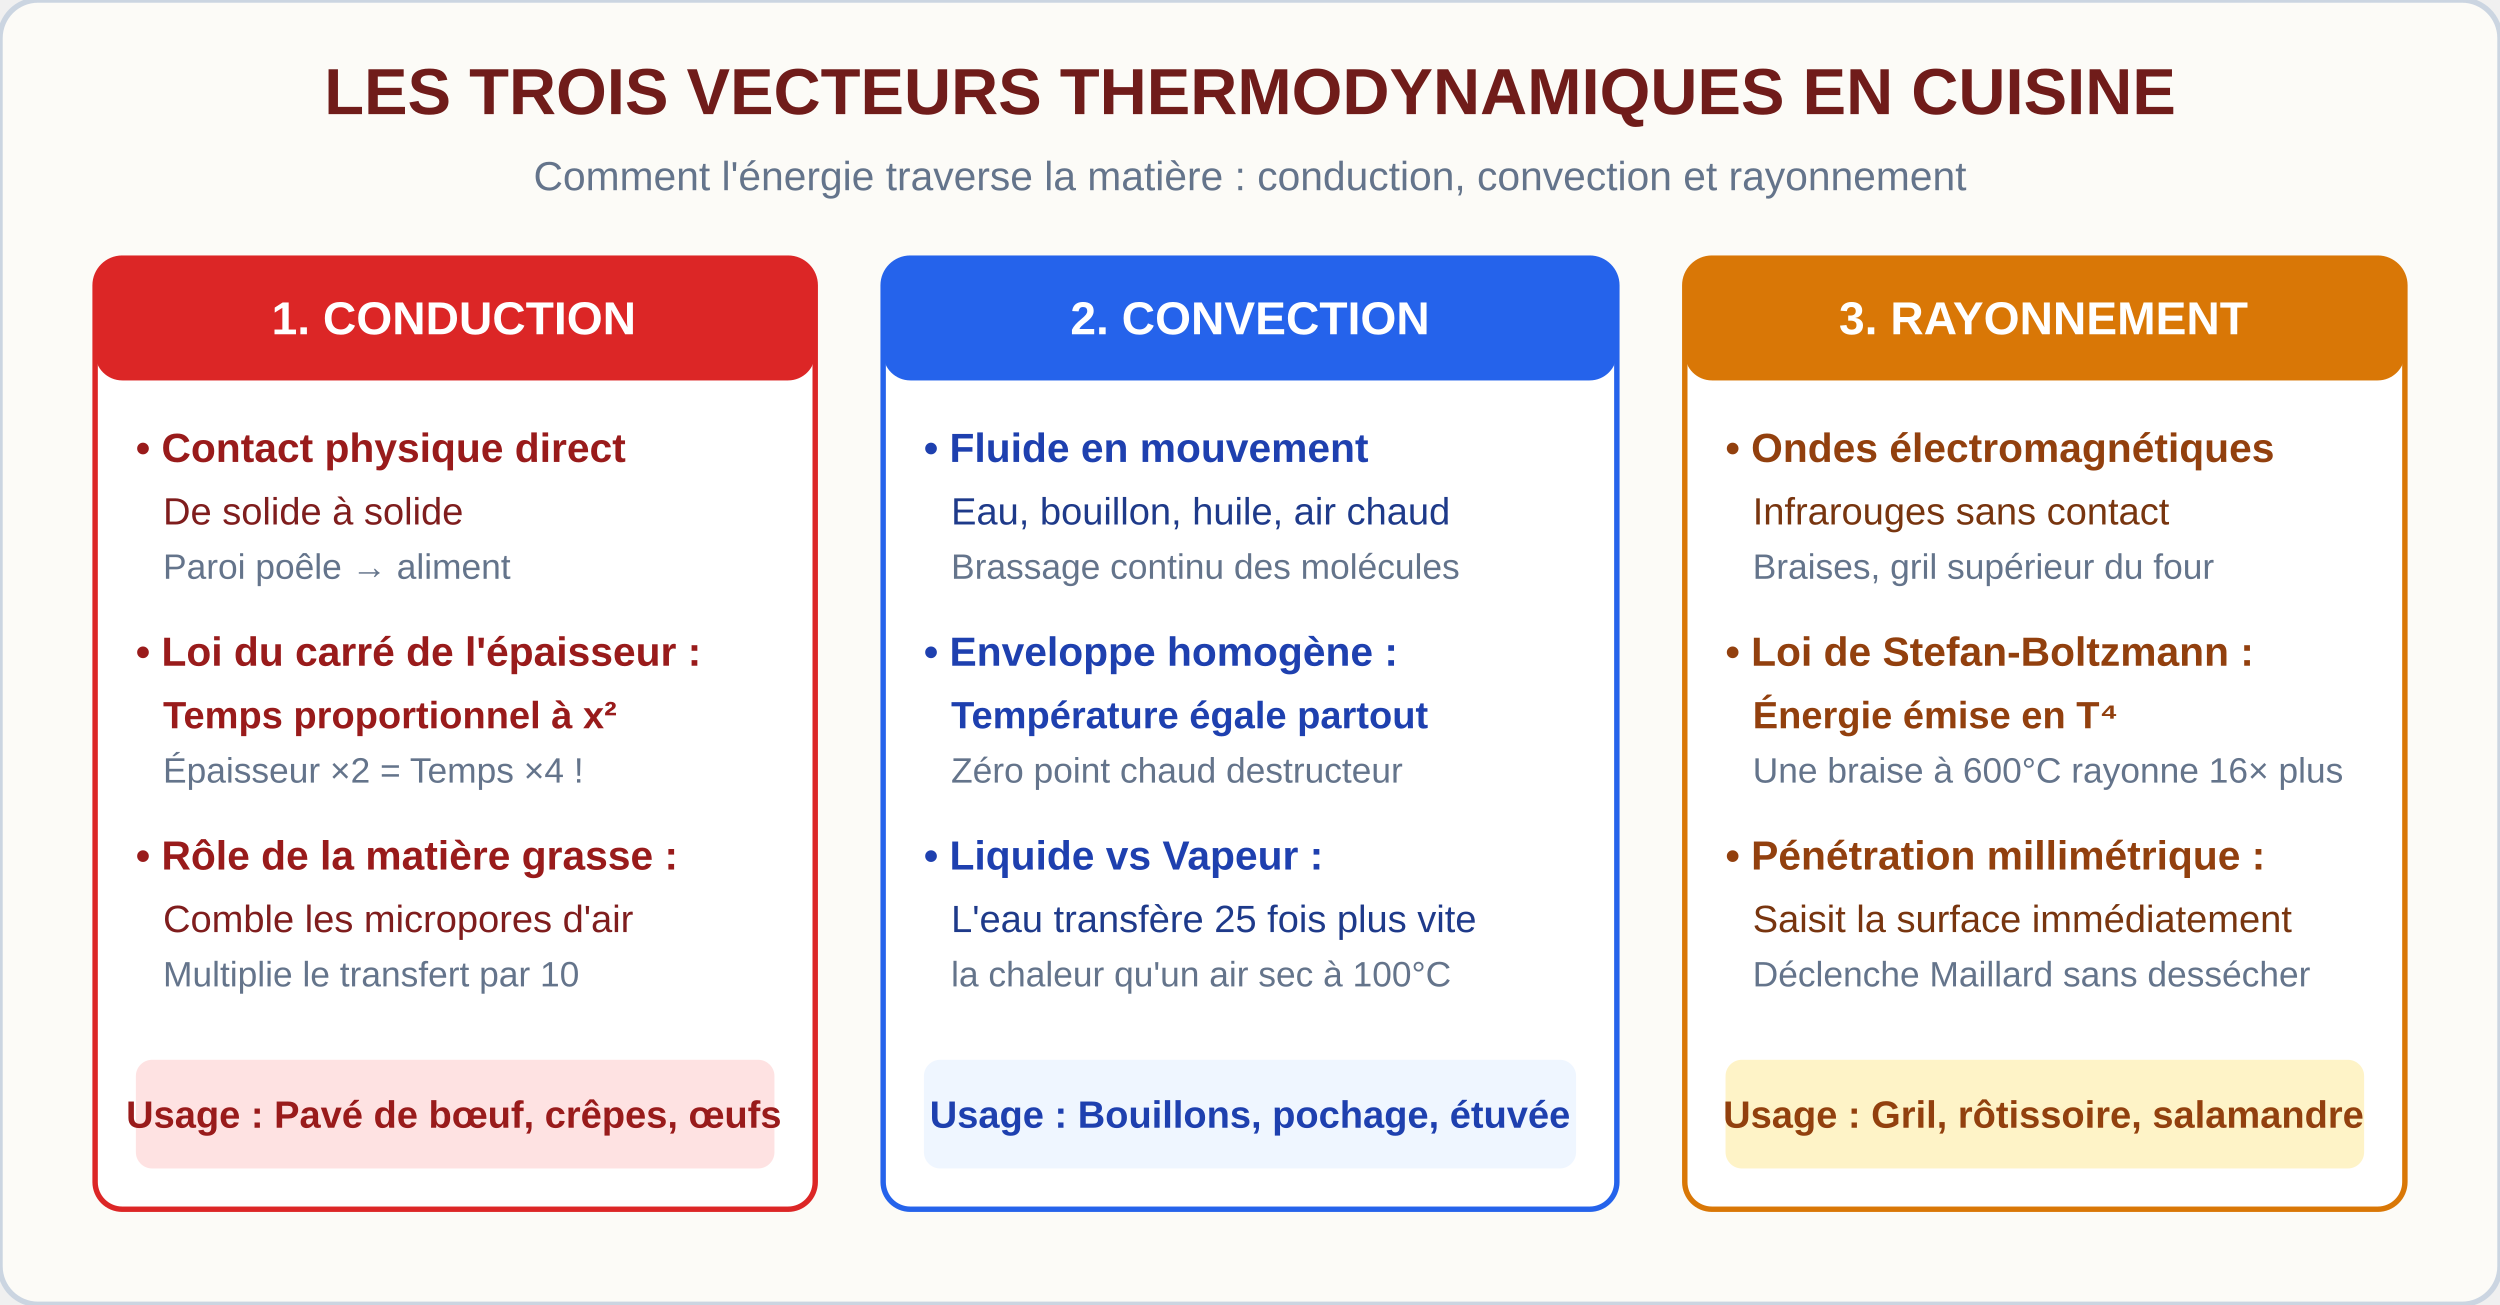
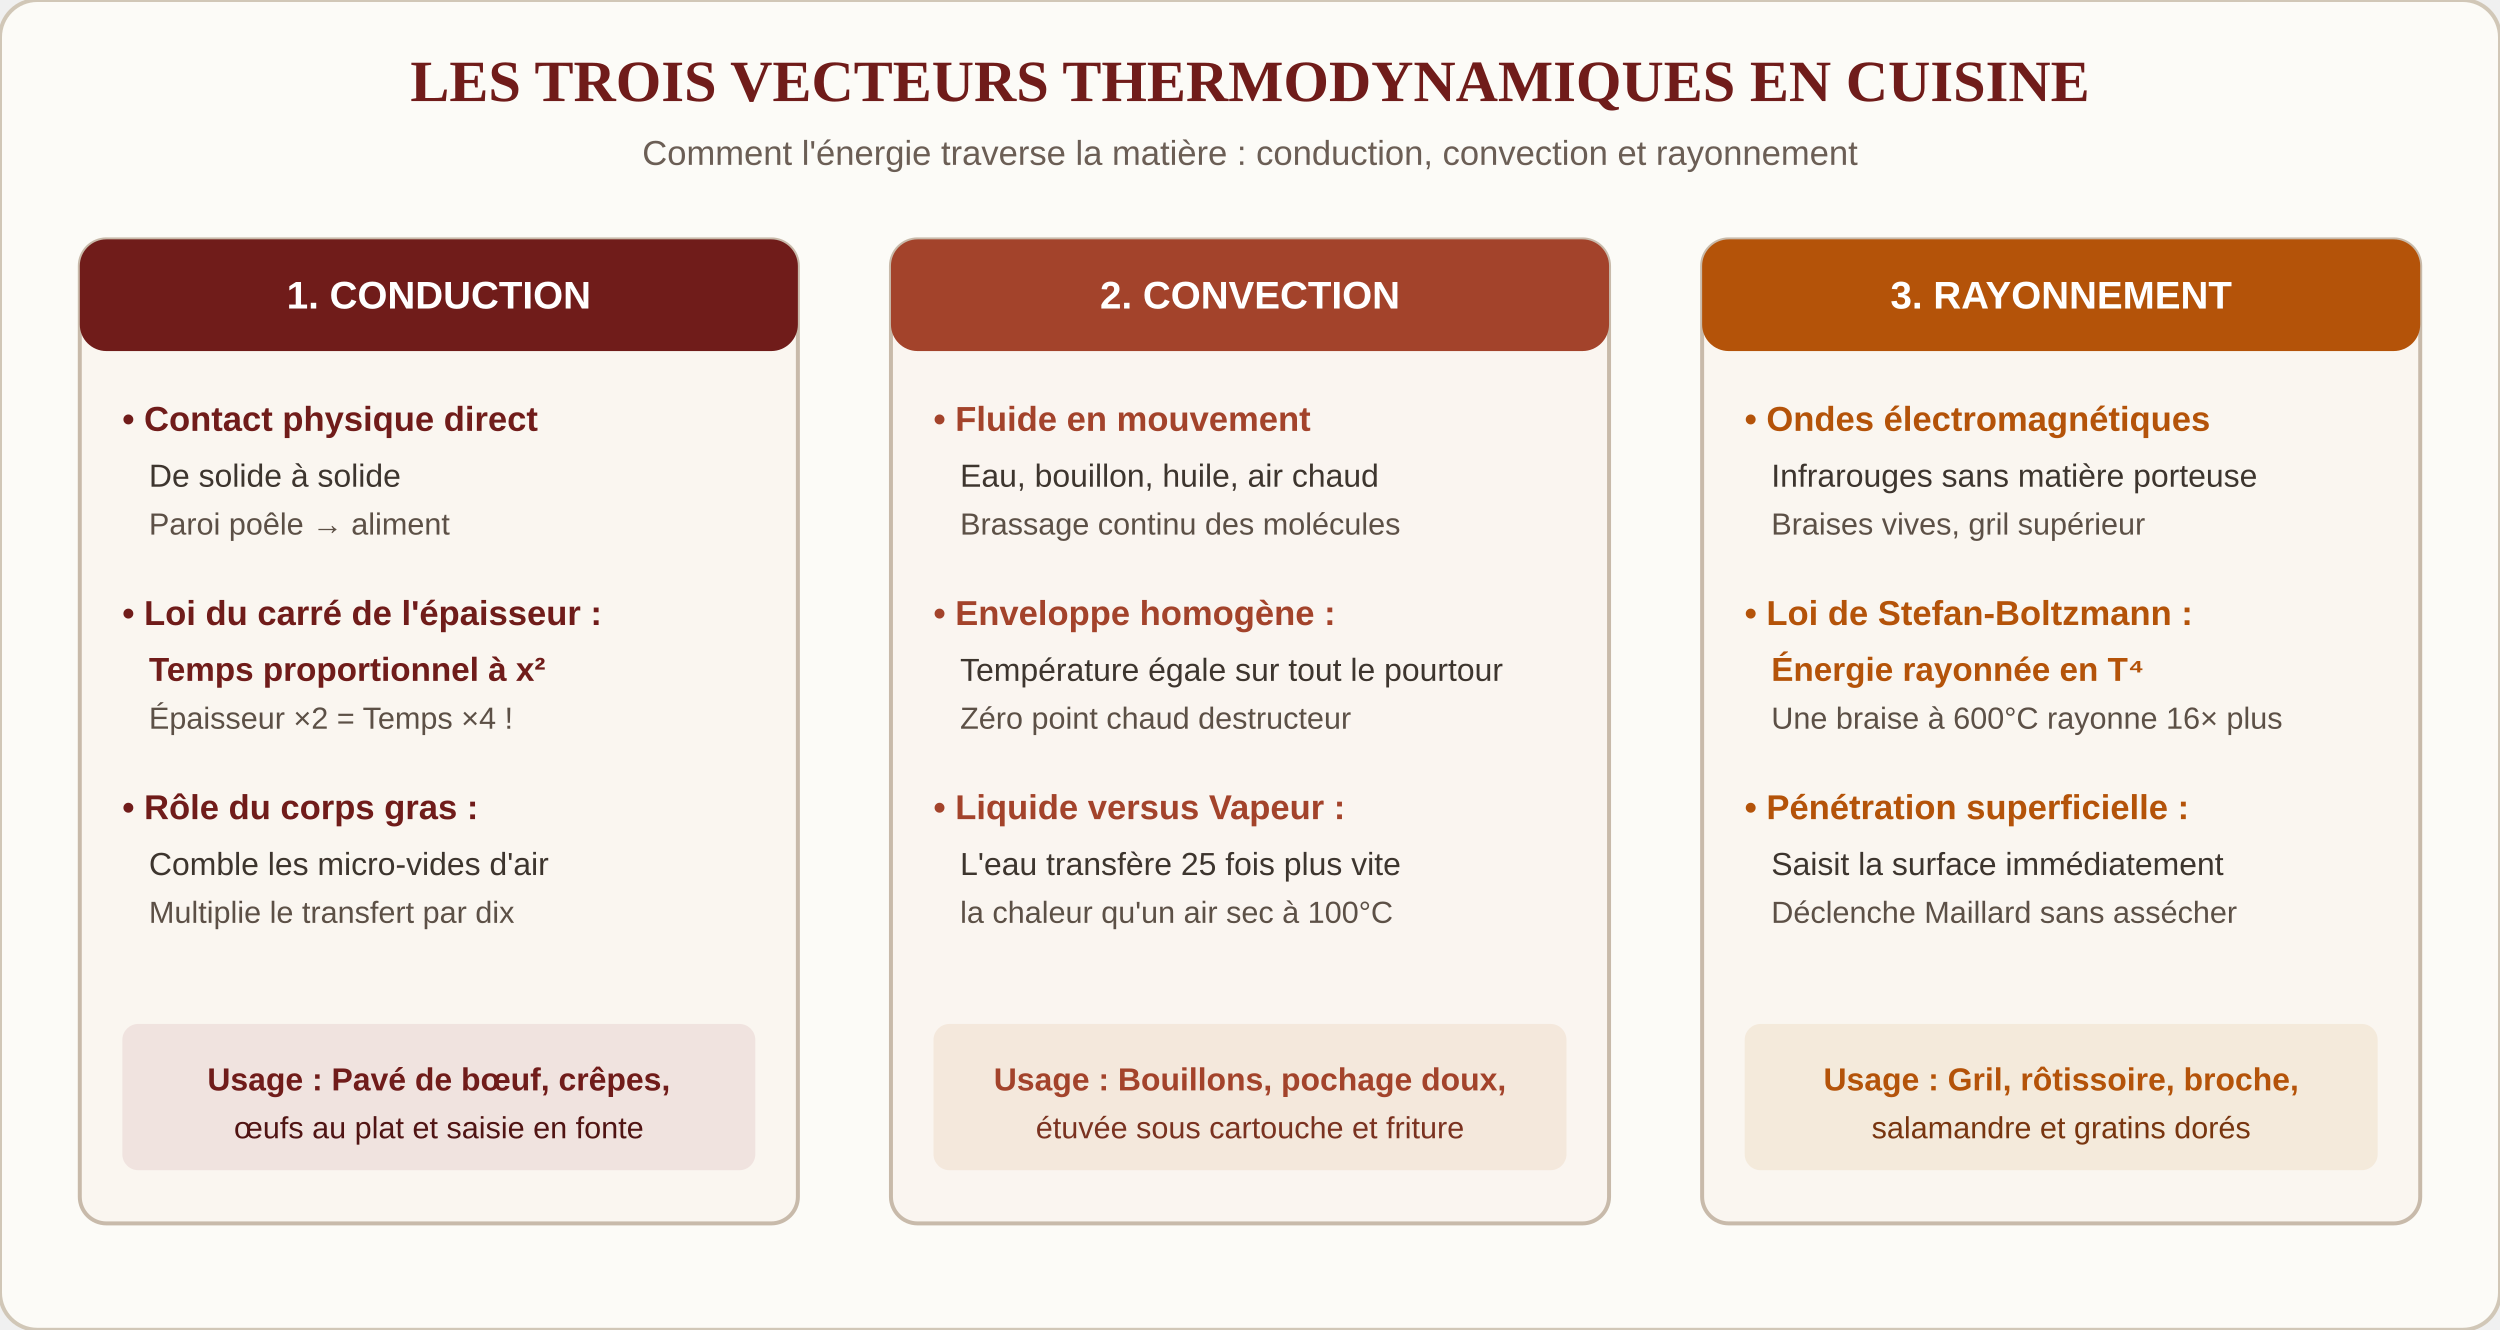
- <svg xmlns="http://www.w3.org/2000/svg" viewBox="0 0 920 480" width="100%" height="100%">
-   <rect width="920" height="480" rx="14" fill="#fcfbf7" stroke="#cbd5e1" stroke-width="2" />
-   <text x="460" y="42" font-family="Liberation Sans, Arial, sans-serif" font-size="24" font-weight="bold" fill="#701C1A" text-anchor="middle">LES TROIS VECTEURS THERMODYNAMIQUES EN CUISINE</text>
-   <text x="460" y="70" font-family="Liberation Sans, Arial, sans-serif" font-size="15" fill="#64748b" text-anchor="middle">Comment l'énergie traverse la matière : conduction, convection et rayonnement</text>
-   <g transform="translate(35, 95)">
-     <rect width="265" height="350" rx="10" fill="#ffffff" stroke="#dc2626" stroke-width="2" />
-     <rect width="265" height="45" rx="10" fill="#dc2626" />
-     <text x="132" y="28" font-family="Liberation Sans, Arial, sans-serif" font-size="17" font-weight="bold" fill="#ffffff" text-anchor="middle">1. CONDUCTION</text>
-     <text x="15" y="75" font-family="Liberation Sans, Arial, sans-serif" font-size="15" font-weight="bold" fill="#991b1b">• Contact physique direct</text>
-     <text x="25" y="98" font-family="Liberation Sans, Arial, sans-serif" font-size="14" fill="#7f1d1d">De solide à solide</text>
-     <text x="25" y="118" font-family="Liberation Sans, Arial, sans-serif" font-size="13" fill="#64748b">Paroi poêle → aliment</text>
-     <text x="15" y="150" font-family="Liberation Sans, Arial, sans-serif" font-size="15" font-weight="bold" fill="#991b1b">• Loi du carré de l'épaisseur :</text>
-     <text x="25" y="173" font-family="Liberation Sans, Arial, sans-serif" font-size="14" font-weight="bold" fill="#991b1b">Temps proportionnel à x²</text>
-     <text x="25" y="193" font-family="Liberation Sans, Arial, sans-serif" font-size="13" fill="#64748b">Épaisseur ×2 = Temps ×4 !</text>
-     <text x="15" y="225" font-family="Liberation Sans, Arial, sans-serif" font-size="15" font-weight="bold" fill="#991b1b">• Rôle de la matière grasse :</text>
-     <text x="25" y="248" font-family="Liberation Sans, Arial, sans-serif" font-size="14" fill="#7f1d1d">Comble les micropores d'air</text>
-     <text x="25" y="268" font-family="Liberation Sans, Arial, sans-serif" font-size="13" fill="#64748b">Multiplie le transfert par 10</text>
-     <rect x="15" y="295" width="235" height="40" rx="6" fill="#fee2e2" />
-     <text x="132" y="320" font-family="Liberation Sans, Arial, sans-serif" font-size="14" font-weight="bold" fill="#991b1b" text-anchor="middle">Usage : Pavé de bœuf, crêpes, œufs</text>
+ <svg xmlns="http://www.w3.org/2000/svg" viewBox="0 0 940 500" width="100%" height="100%">
+   <rect width="940" height="500" rx="14" fill="#FCFBF7" stroke="#D1C7B7" stroke-width="1.5" />
+   <text x="470" y="38" font-family="Liberation Serif, Georgia, serif" font-size="22" font-weight="bold" fill="#701C1A" text-anchor="middle">LES TROIS VECTEURS THERMODYNAMIQUES EN CUISINE</text>
+   <text x="470" y="62" font-family="Liberation Sans, Arial, sans-serif" font-size="13" fill="#6B5E55" text-anchor="middle">Comment l'énergie traverse la matière : conduction, convection et rayonnement</text>
+   <g transform="translate(30, 90)">
+     <rect width="270" height="370" rx="10" fill="#FAF6F0" stroke="#C8BAAA" stroke-width="1.5" />
+     <rect width="270" height="42" rx="10" fill="#701C1A" />
+     <text x="135" y="26" font-family="Liberation Sans, Arial, sans-serif" font-size="14.5" font-weight="bold" fill="#FFFFFF" text-anchor="middle">1. CONDUCTION</text>
+     <text x="16" y="72" font-family="Liberation Sans, Arial, sans-serif" font-size="13" font-weight="bold" fill="#701C1A">• Contact physique direct</text>
+     <text x="26" y="93" font-family="Liberation Sans, Arial, sans-serif" font-size="12" fill="#3D352E">De solide à solide</text>
+     <text x="26" y="111" font-family="Liberation Sans, Arial, sans-serif" font-size="11.5" fill="#5C5046">Paroi poêle → aliment</text>
+     <text x="16" y="145" font-family="Liberation Sans, Arial, sans-serif" font-size="13" font-weight="bold" fill="#701C1A">• Loi du carré de l'épaisseur :</text>
+     <text x="26" y="166" font-family="Liberation Sans, Arial, sans-serif" font-size="12.5" font-weight="bold" fill="#701C1A">Temps proportionnel à x²</text>
+     <text x="26" y="184" font-family="Liberation Sans, Arial, sans-serif" font-size="11.5" fill="#5C5046">Épaisseur ×2 = Temps ×4 !</text>
+     <text x="16" y="218" font-family="Liberation Sans, Arial, sans-serif" font-size="13" font-weight="bold" fill="#701C1A">• Rôle du corps gras :</text>
+     <text x="26" y="239" font-family="Liberation Sans, Arial, sans-serif" font-size="12" fill="#3D352E">Comble les micro-vides d'air</text>
+     <text x="26" y="257" font-family="Liberation Sans, Arial, sans-serif" font-size="11.5" fill="#5C5046">Multiplie le transfert par dix</text>
+     <rect x="16" y="295" width="238" height="55" rx="6" fill="#F0E3DF" />
+     <text x="135" y="320" font-family="Liberation Sans, Arial, sans-serif" font-size="12" font-weight="bold" fill="#701C1A" text-anchor="middle">Usage : Pavé de bœuf, crêpes,</text>
+     <text x="135" y="338" font-family="Liberation Sans, Arial, sans-serif" font-size="11.5" fill="#501413" text-anchor="middle">œufs au plat et saisie en fonte</text>
  </g>
-   <g transform="translate(325, 95)">
-     <rect width="270" height="350" rx="10" fill="#ffffff" stroke="#2563eb" stroke-width="2" />
-     <rect width="270" height="45" rx="10" fill="#2563eb" />
-     <text x="135" y="28" font-family="Liberation Sans, Arial, sans-serif" font-size="17" font-weight="bold" fill="#ffffff" text-anchor="middle">2. CONVECTION</text>
-     <text x="15" y="75" font-family="Liberation Sans, Arial, sans-serif" font-size="15" font-weight="bold" fill="#1e40af">• Fluide en mouvement</text>
-     <text x="25" y="98" font-family="Liberation Sans, Arial, sans-serif" font-size="14" fill="#1e3a8a">Eau, bouillon, huile, air chaud</text>
-     <text x="25" y="118" font-family="Liberation Sans, Arial, sans-serif" font-size="13" fill="#64748b">Brassage continu des molécules</text>
-     <text x="15" y="150" font-family="Liberation Sans, Arial, sans-serif" font-size="15" font-weight="bold" fill="#1e40af">• Enveloppe homogène :</text>
-     <text x="25" y="173" font-family="Liberation Sans, Arial, sans-serif" font-size="14" font-weight="bold" fill="#1e40af">Température égale partout</text>
-     <text x="25" y="193" font-family="Liberation Sans, Arial, sans-serif" font-size="13" fill="#64748b">Zéro point chaud destructeur</text>
-     <text x="15" y="225" font-family="Liberation Sans, Arial, sans-serif" font-size="15" font-weight="bold" fill="#1e40af">• Liquide vs Vapeur :</text>
-     <text x="25" y="248" font-family="Liberation Sans, Arial, sans-serif" font-size="14" fill="#1e3a8a">L'eau transfère 25 fois plus vite</text>
-     <text x="25" y="268" font-family="Liberation Sans, Arial, sans-serif" font-size="13" fill="#64748b">la chaleur qu'un air sec à 100°C</text>
-     <rect x="15" y="295" width="240" height="40" rx="6" fill="#eff6ff" />
-     <text x="135" y="320" font-family="Liberation Sans, Arial, sans-serif" font-size="14" font-weight="bold" fill="#1e40af" text-anchor="middle">Usage : Bouillons, pochage, étuvée</text>
+   <g transform="translate(335, 90)">
+     <rect width="270" height="370" rx="10" fill="#FAF5F0" stroke="#C8BAAA" stroke-width="1.5" />
+     <rect width="270" height="42" rx="10" fill="#A3432B" />
+     <text x="135" y="26" font-family="Liberation Sans, Arial, sans-serif" font-size="14.5" font-weight="bold" fill="#FFFFFF" text-anchor="middle">2. CONVECTION</text>
+     <text x="16" y="72" font-family="Liberation Sans, Arial, sans-serif" font-size="13" font-weight="bold" fill="#A3432B">• Fluide en mouvement</text>
+     <text x="26" y="93" font-family="Liberation Sans, Arial, sans-serif" font-size="12" fill="#3D352E">Eau, bouillon, huile, air chaud</text>
+     <text x="26" y="111" font-family="Liberation Sans, Arial, sans-serif" font-size="11.5" fill="#5C5046">Brassage continu des molécules</text>
+     <text x="16" y="145" font-family="Liberation Sans, Arial, sans-serif" font-size="13" font-weight="bold" fill="#A3432B">• Enveloppe homogène :</text>
+     <text x="26" y="166" font-family="Liberation Sans, Arial, sans-serif" font-size="12" fill="#3D352E">Température égale sur tout le pourtour</text>
+     <text x="26" y="184" font-family="Liberation Sans, Arial, sans-serif" font-size="11.5" fill="#5C5046">Zéro point chaud destructeur</text>
+     <text x="16" y="218" font-family="Liberation Sans, Arial, sans-serif" font-size="13" font-weight="bold" fill="#A3432B">• Liquide versus Vapeur :</text>
+     <text x="26" y="239" font-family="Liberation Sans, Arial, sans-serif" font-size="12" fill="#3D352E">L'eau transfère 25 fois plus vite</text>
+     <text x="26" y="257" font-family="Liberation Sans, Arial, sans-serif" font-size="11.5" fill="#5C5046">la chaleur qu'un air sec à 100°C</text>
+     <rect x="16" y="295" width="238" height="55" rx="6" fill="#F4E8DC" />
+     <text x="135" y="320" font-family="Liberation Sans, Arial, sans-serif" font-size="12" font-weight="bold" fill="#A3432B" text-anchor="middle">Usage : Bouillons, pochage doux,</text>
+     <text x="135" y="338" font-family="Liberation Sans, Arial, sans-serif" font-size="11.5" fill="#7A3220" text-anchor="middle">étuvée sous cartouche et friture</text>
  </g>
-   <g transform="translate(620, 95)">
-     <rect width="265" height="350" rx="10" fill="#ffffff" stroke="#d97706" stroke-width="2" />
-     <rect width="265" height="45" rx="10" fill="#d97706" />
-     <text x="132" y="28" font-family="Liberation Sans, Arial, sans-serif" font-size="17" font-weight="bold" fill="#ffffff" text-anchor="middle">3. RAYONNEMENT</text>
-     <text x="15" y="75" font-family="Liberation Sans, Arial, sans-serif" font-size="15" font-weight="bold" fill="#92400e">• Ondes électromagnétiques</text>
-     <text x="25" y="98" font-family="Liberation Sans, Arial, sans-serif" font-size="14" fill="#78350f">Infrarouges sans contact</text>
-     <text x="25" y="118" font-family="Liberation Sans, Arial, sans-serif" font-size="13" fill="#64748b">Braises, gril supérieur du four</text>
-     <text x="15" y="150" font-family="Liberation Sans, Arial, sans-serif" font-size="15" font-weight="bold" fill="#92400e">• Loi de Stefan-Boltzmann :</text>
-     <text x="25" y="173" font-family="Liberation Sans, Arial, sans-serif" font-size="14" font-weight="bold" fill="#92400e">Énergie émise en T⁴</text>
-     <text x="25" y="193" font-family="Liberation Sans, Arial, sans-serif" font-size="13" fill="#64748b">Une braise à 600°C rayonne 16× plus</text>
-     <text x="15" y="225" font-family="Liberation Sans, Arial, sans-serif" font-size="15" font-weight="bold" fill="#92400e">• Pénétration millimétrique :</text>
-     <text x="25" y="248" font-family="Liberation Sans, Arial, sans-serif" font-size="14" fill="#78350f">Saisit la surface immédiatement</text>
-     <text x="25" y="268" font-family="Liberation Sans, Arial, sans-serif" font-size="13" fill="#64748b">Déclenche Maillard sans dessécher</text>
-     <rect x="15" y="295" width="235" height="40" rx="6" fill="#fef3c7" />
-     <text x="132" y="320" font-family="Liberation Sans, Arial, sans-serif" font-size="14" font-weight="bold" fill="#92400e" text-anchor="middle">Usage : Gril, rôtissoire, salamandre</text>
+   <g transform="translate(640, 90)">
+     <rect width="270" height="370" rx="10" fill="#FAF6F0" stroke="#C8BAAA" stroke-width="1.5" />
+     <rect width="270" height="42" rx="10" fill="#B45309" />
+     <text x="135" y="26" font-family="Liberation Sans, Arial, sans-serif" font-size="14.5" font-weight="bold" fill="#FFFFFF" text-anchor="middle">3. RAYONNEMENT</text>
+     <text x="16" y="72" font-family="Liberation Sans, Arial, sans-serif" font-size="13" font-weight="bold" fill="#B45309">• Ondes électromagnétiques</text>
+     <text x="26" y="93" font-family="Liberation Sans, Arial, sans-serif" font-size="12" fill="#3D352E">Infrarouges sans matière porteuse</text>
+     <text x="26" y="111" font-family="Liberation Sans, Arial, sans-serif" font-size="11.5" fill="#5C5046">Braises vives, gril supérieur</text>
+     <text x="16" y="145" font-family="Liberation Sans, Arial, sans-serif" font-size="13" font-weight="bold" fill="#B45309">• Loi de Stefan-Boltzmann :</text>
+     <text x="26" y="166" font-family="Liberation Sans, Arial, sans-serif" font-size="12.5" font-weight="bold" fill="#B45309">Énergie rayonnée en T⁴</text>
+     <text x="26" y="184" font-family="Liberation Sans, Arial, sans-serif" font-size="11.5" fill="#5C5046">Une braise à 600°C rayonne 16× plus</text>
+     <text x="16" y="218" font-family="Liberation Sans, Arial, sans-serif" font-size="13" font-weight="bold" fill="#B45309">• Pénétration superficielle :</text>
+     <text x="26" y="239" font-family="Liberation Sans, Arial, sans-serif" font-size="12" fill="#3D352E">Saisit la surface immédiatement</text>
+     <text x="26" y="257" font-family="Liberation Sans, Arial, sans-serif" font-size="11.5" fill="#5C5046">Déclenche Maillard sans assécher</text>
+     <rect x="16" y="295" width="238" height="55" rx="6" fill="#F4EADB" />
+     <text x="135" y="320" font-family="Liberation Sans, Arial, sans-serif" font-size="12" font-weight="bold" fill="#B45309" text-anchor="middle">Usage : Gril, rôtissoire, broche,</text>
+     <text x="135" y="338" font-family="Liberation Sans, Arial, sans-serif" font-size="11.5" fill="#78350F" text-anchor="middle">salamandre et gratins dorés</text>
  </g>
</svg>
